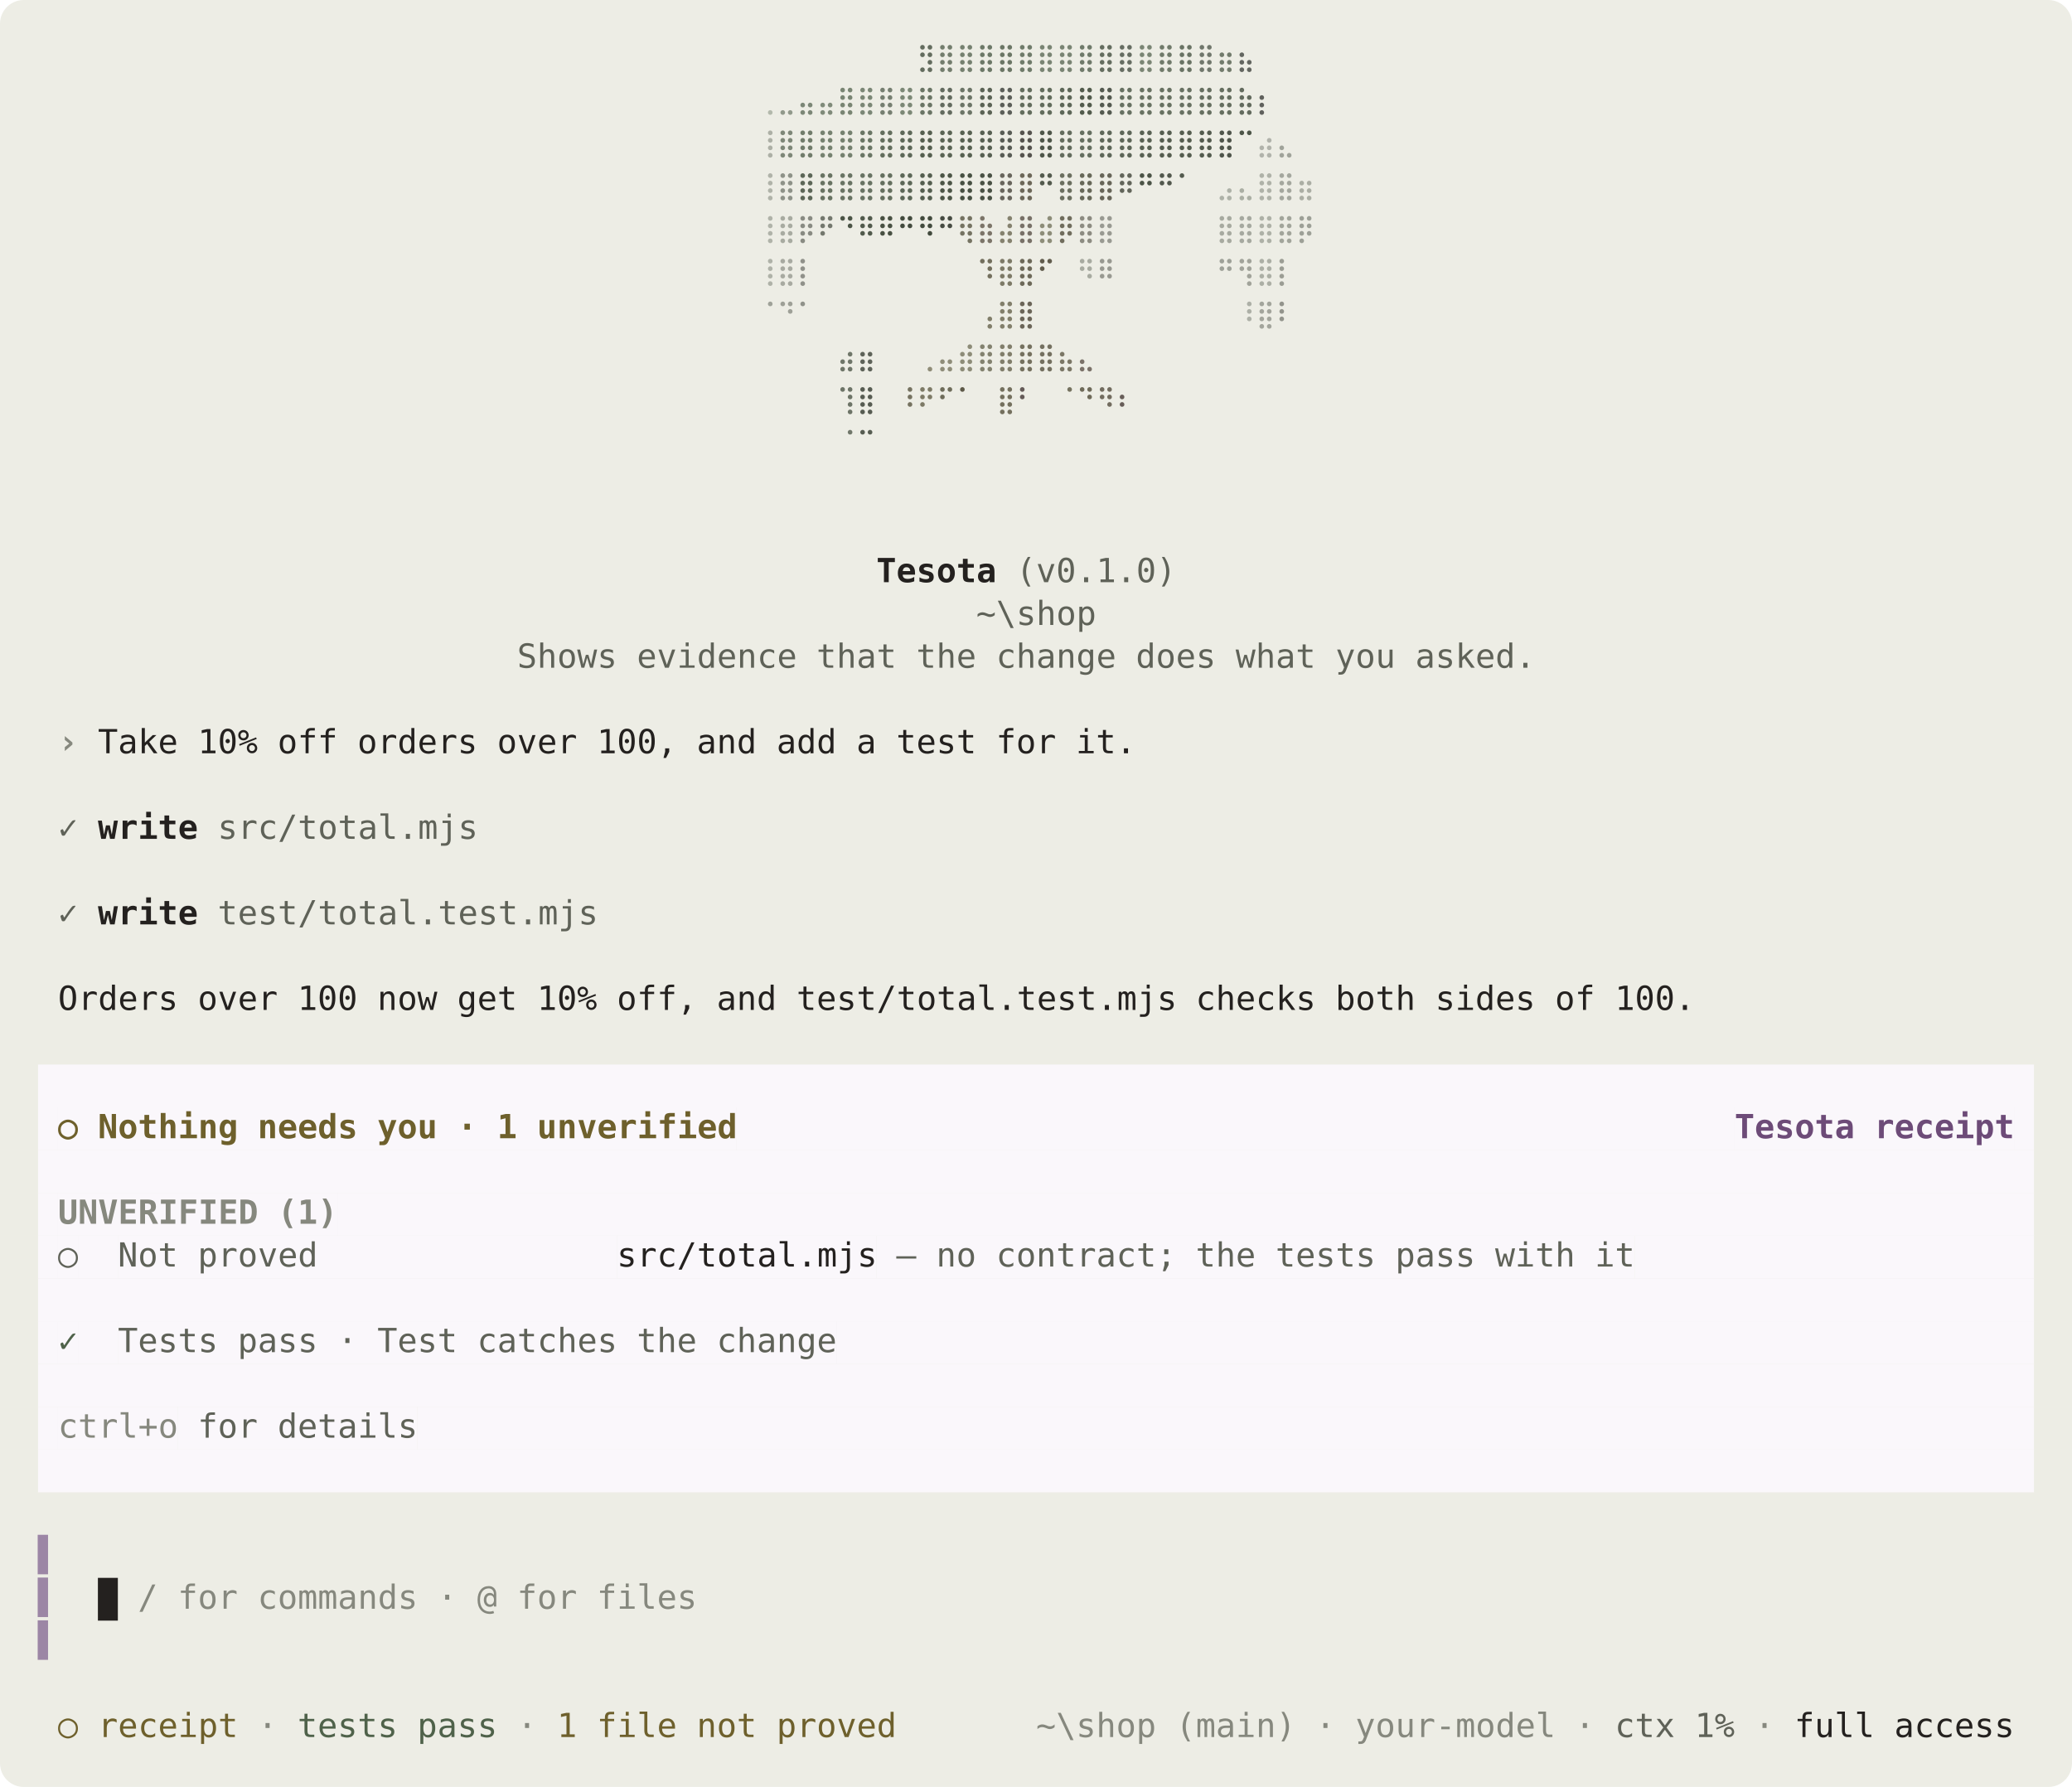
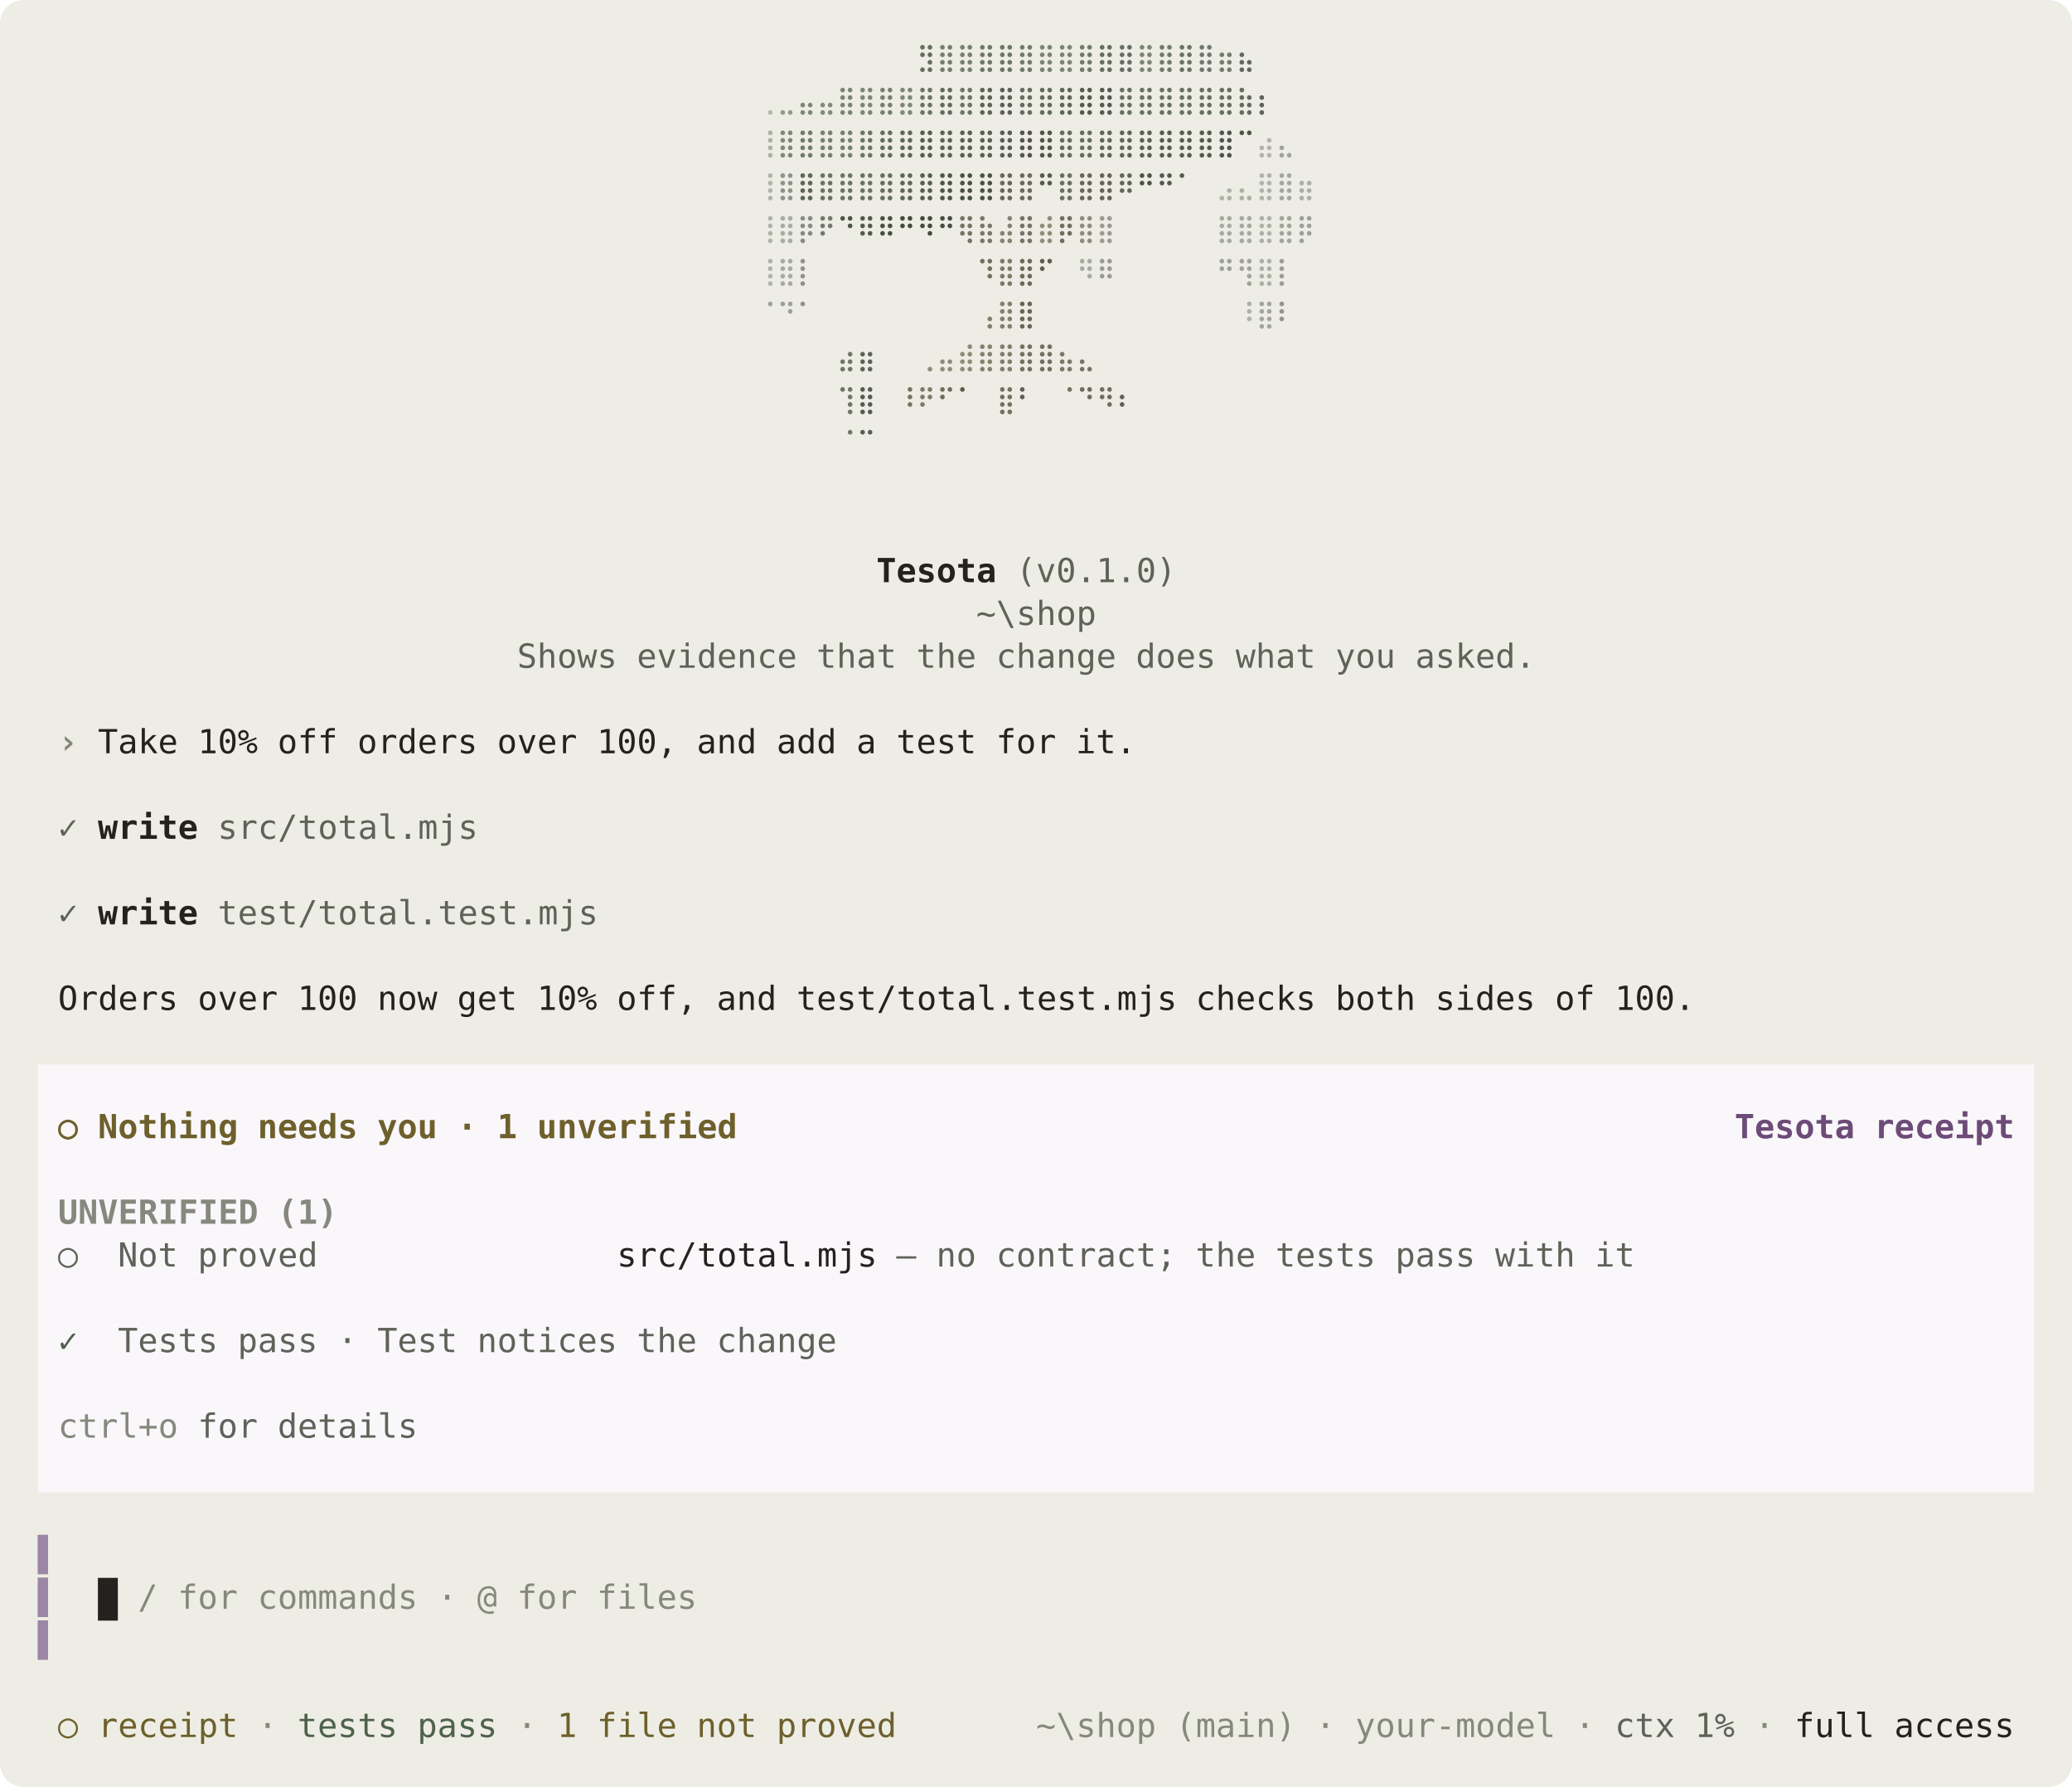
- <svg xmlns="http://www.w3.org/2000/svg" width="872" height="752" viewBox="0 0 872 752" role="img" aria-label="A verified turn in Tesota: the request, the agent's two file writes and its answer, then Tesota's receipt card saying nothing needs you, the tests pass and the new test exercises the change.">
+ <svg xmlns="http://www.w3.org/2000/svg" width="872" height="752" viewBox="0 0 872 752" role="img" aria-label="A verified turn in Tesota: the request, the agent's two file writes and its answer, then Tesota's receipt card saying nothing needs you, the tests pass and the new test notices the change.">
  <rect width="872" height="752" rx="10" fill="#edede5" />
  <rect x="16.0" y="448" width="840.0" height="18" fill="#faf7fb" />
  <rect x="16.0" y="466" width="8.4" height="18" fill="#faf7fb" />
  <rect x="24.4" y="466" width="285.6" height="18" fill="#faf7fb" />
  <rect x="310.0" y="466" width="420.0" height="18" fill="#faf7fb" />
  <rect x="730.0" y="466" width="117.6" height="18" fill="#faf7fb" />
  <rect x="847.6" y="466" width="8.4" height="18" fill="#faf7fb" />
  <rect x="16.0" y="484" width="840.0" height="18" fill="#faf7fb" />
  <rect x="16.0" y="502" width="8.4" height="18" fill="#faf7fb" />
  <rect x="24.4" y="502" width="117.6" height="18" fill="#faf7fb" />
  <rect x="142.0" y="502" width="714.0" height="18" fill="#faf7fb" />
  <rect x="16.0" y="520" width="8.4" height="18" fill="#faf7fb" />
  <rect x="24.4" y="520" width="8.4" height="18" fill="#faf7fb" />
  <rect x="32.8" y="520" width="16.8" height="18" fill="#faf7fb" />
  <rect x="49.6" y="520" width="210.0" height="18" fill="#faf7fb" />
  <rect x="259.6" y="520" width="109.2" height="18" fill="#faf7fb" />
  <rect x="368.8" y="520" width="319.2" height="18" fill="#faf7fb" />
  <rect x="688.0" y="520" width="168.0" height="18" fill="#faf7fb" />
  <rect x="16.0" y="538" width="840.0" height="18" fill="#faf7fb" />
  <rect x="16.0" y="556" width="8.4" height="18" fill="#faf7fb" />
  <rect x="24.4" y="556" width="8.4" height="18" fill="#faf7fb" />
  <rect x="32.8" y="556" width="16.8" height="18" fill="#faf7fb" />
  <rect x="49.6" y="556" width="302.4" height="18" fill="#faf7fb" />
  <rect x="352.0" y="556" width="504.0" height="18" fill="#faf7fb" />
  <rect x="16.0" y="574" width="840.0" height="18" fill="#faf7fb" />
  <rect x="16.0" y="592" width="8.4" height="18" fill="#faf7fb" />
  <rect x="24.4" y="592" width="50.4" height="18" fill="#faf7fb" />
  <rect x="74.8" y="592" width="100.8" height="18" fill="#faf7fb" />
  <rect x="175.6" y="592" width="680.4" height="18" fill="#faf7fb" />
  <rect x="16.0" y="610" width="840.0" height="18" fill="#faf7fb" />
  <rect x="41.2" y="664" width="8.4" height="18" fill="#24211f" />
  <g font-family="'Cascadia Mono', 'JetBrains Mono', Menlo, Consolas, 'DejaVu Sans Mono', monospace" font-size="14" xml:space="preserve">
    <text x="385.6" y="29" fill="#636c5e" textLength="8.4" lengthAdjust="spacingAndGlyphs">⣻</text>
    <text x="394.0" y="29" fill="#737d6d" textLength="8.4" lengthAdjust="spacingAndGlyphs">⣿</text>
    <text x="402.4" y="29" fill="#75806f" textLength="8.4" lengthAdjust="spacingAndGlyphs">⣿</text>
    <text x="410.8" y="29" fill="#6c7867" textLength="8.4" lengthAdjust="spacingAndGlyphs">⣿</text>
    <text x="419.2" y="29" fill="#6b7665" textLength="8.4" lengthAdjust="spacingAndGlyphs">⣿</text>
    <text x="427.6" y="29" fill="#6f7b6a" textLength="8.4" lengthAdjust="spacingAndGlyphs">⣿</text>
    <text x="436.0" y="29" fill="#798473" textLength="16.8" lengthAdjust="spacingAndGlyphs">⣿⣿</text>
    <text x="452.8" y="29" fill="#6f7a6a" textLength="8.4" lengthAdjust="spacingAndGlyphs">⣿</text>
    <text x="461.2" y="29" fill="#646d5f" textLength="8.4" lengthAdjust="spacingAndGlyphs">⣿</text>
    <text x="469.6" y="29" fill="#666d62" textLength="8.4" lengthAdjust="spacingAndGlyphs">⣿</text>
    <text x="478.0" y="29" fill="#7a8574" textLength="8.4" lengthAdjust="spacingAndGlyphs">⣿</text>
    <text x="486.4" y="29" fill="#707a6a" textLength="8.4" lengthAdjust="spacingAndGlyphs">⣿</text>
    <text x="494.8" y="29" fill="#697364" textLength="8.4" lengthAdjust="spacingAndGlyphs">⣿</text>
    <text x="503.2" y="29" fill="#70776c" textLength="8.4" lengthAdjust="spacingAndGlyphs">⣿</text>
    <text x="511.6" y="29" fill="#727b6c" textLength="8.4" lengthAdjust="spacingAndGlyphs">⣶</text>
    <text x="520.0" y="29" fill="#636660" textLength="8.4" lengthAdjust="spacingAndGlyphs">⣦</text>
    <text x="318.4" y="47" fill="#b3b9ac" textLength="8.4" lengthAdjust="spacingAndGlyphs">⢀</text>
    <text x="326.8" y="47" fill="#91998b" textLength="8.4" lengthAdjust="spacingAndGlyphs">⣀</text>
    <text x="335.2" y="47" fill="#7c8777" textLength="8.4" lengthAdjust="spacingAndGlyphs">⣤</text>
    <text x="343.6" y="47" fill="#808b7a" textLength="8.4" lengthAdjust="spacingAndGlyphs">⣤</text>
    <text x="352.0" y="47" fill="#798573" textLength="8.4" lengthAdjust="spacingAndGlyphs">⣿</text>
    <text x="360.4" y="47" fill="#7b8776" textLength="8.4" lengthAdjust="spacingAndGlyphs">⣿</text>
    <text x="368.8" y="47" fill="#767f71" textLength="8.4" lengthAdjust="spacingAndGlyphs">⣿</text>
    <text x="377.2" y="47" fill="#7c8876" textLength="8.4" lengthAdjust="spacingAndGlyphs">⣿</text>
    <text x="385.6" y="47" fill="#6a7565" textLength="8.4" lengthAdjust="spacingAndGlyphs">⣿</text>
    <text x="394.0" y="47" fill="#636b5f" textLength="8.4" lengthAdjust="spacingAndGlyphs">⣿</text>
    <text x="402.4" y="47" fill="#6c7567" textLength="8.4" lengthAdjust="spacingAndGlyphs">⣿</text>
    <text x="410.8" y="47" fill="#5b6355" textLength="8.4" lengthAdjust="spacingAndGlyphs">⣿</text>
    <text x="419.2" y="47" fill="#5c5f59" textLength="8.4" lengthAdjust="spacingAndGlyphs">⣿</text>
    <text x="427.6" y="47" fill="#636d5d" textLength="8.4" lengthAdjust="spacingAndGlyphs">⣿</text>
    <text x="436.0" y="47" fill="#626c5c" textLength="8.4" lengthAdjust="spacingAndGlyphs">⣿</text>
    <text x="444.4" y="47" fill="#5d6758" textLength="8.4" lengthAdjust="spacingAndGlyphs">⣿</text>
    <text x="452.8" y="47" fill="#525b4c" textLength="8.4" lengthAdjust="spacingAndGlyphs">⣿</text>
    <text x="461.2" y="47" fill="#545a50" textLength="8.4" lengthAdjust="spacingAndGlyphs">⣿</text>
    <text x="469.6" y="47" fill="#677162" textLength="8.4" lengthAdjust="spacingAndGlyphs">⣿</text>
    <text x="478.0" y="47" fill="#687262" textLength="8.4" lengthAdjust="spacingAndGlyphs">⣿</text>
    <text x="486.4" y="47" fill="#677161" textLength="8.4" lengthAdjust="spacingAndGlyphs">⣿</text>
    <text x="494.8" y="47" fill="#687162" textLength="8.4" lengthAdjust="spacingAndGlyphs">⣿</text>
    <text x="503.2" y="47" fill="#666f60" textLength="8.4" lengthAdjust="spacingAndGlyphs">⣿</text>
    <text x="511.6" y="47" fill="#656e5f" textLength="8.4" lengthAdjust="spacingAndGlyphs">⣿</text>
    <text x="520.0" y="47" fill="#636b5e" textLength="8.4" lengthAdjust="spacingAndGlyphs">⣷</text>
    <text x="528.4" y="47" fill="#60615d" textLength="8.4" lengthAdjust="spacingAndGlyphs">⡆</text>
    <text x="318.4" y="65" fill="#adb0a6" textLength="8.4" lengthAdjust="spacingAndGlyphs">⢸</text>
    <text x="326.8" y="65" fill="#7e8778" textLength="8.4" lengthAdjust="spacingAndGlyphs">⣿</text>
    <text x="335.2" y="65" fill="#717c6b" textLength="8.4" lengthAdjust="spacingAndGlyphs">⣿</text>
    <text x="343.6" y="65" fill="#768270" textLength="8.4" lengthAdjust="spacingAndGlyphs">⣿</text>
    <text x="352.0" y="65" fill="#75816f" textLength="8.4" lengthAdjust="spacingAndGlyphs">⣿</text>
    <text x="360.4" y="65" fill="#6a7665" textLength="8.4" lengthAdjust="spacingAndGlyphs">⣿</text>
    <text x="368.8" y="65" fill="#636e5d" textLength="8.4" lengthAdjust="spacingAndGlyphs">⣿</text>
    <text x="377.2" y="65" fill="#5d6858" textLength="8.4" lengthAdjust="spacingAndGlyphs">⣿</text>
    <text x="385.6" y="65" fill="#555f4f" textLength="8.4" lengthAdjust="spacingAndGlyphs">⣿</text>
    <text x="394.0" y="65" fill="#5a6454" textLength="8.4" lengthAdjust="spacingAndGlyphs">⣿</text>
    <text x="402.4" y="65" fill="#576151" textLength="8.4" lengthAdjust="spacingAndGlyphs">⣿</text>
    <text x="410.8" y="65" fill="#576052" textLength="8.4" lengthAdjust="spacingAndGlyphs">⣿</text>
    <text x="419.2" y="65" fill="#585c55" textLength="8.4" lengthAdjust="spacingAndGlyphs">⣿</text>
    <text x="427.6" y="65" fill="#55534e" textLength="8.4" lengthAdjust="spacingAndGlyphs">⣿</text>
    <text x="436.0" y="65" fill="#4e5649" textLength="8.4" lengthAdjust="spacingAndGlyphs">⣿</text>
    <text x="444.4" y="65" fill="#636c5d" textLength="8.4" lengthAdjust="spacingAndGlyphs">⣿</text>
    <text x="452.8" y="65" fill="#656f60" textLength="8.4" lengthAdjust="spacingAndGlyphs">⣿</text>
    <text x="461.2" y="65" fill="#5e6759" textLength="8.4" lengthAdjust="spacingAndGlyphs">⣿</text>
    <text x="469.6" y="65" fill="#5d6658" textLength="8.4" lengthAdjust="spacingAndGlyphs">⣿</text>
    <text x="478.0" y="65" fill="#586153" textLength="8.4" lengthAdjust="spacingAndGlyphs">⣿</text>
    <text x="486.4" y="65" fill="#555d4f" textLength="16.8" lengthAdjust="spacingAndGlyphs">⣿⣿</text>
    <text x="503.2" y="65" fill="#535b4e" textLength="8.4" lengthAdjust="spacingAndGlyphs">⣿</text>
    <text x="511.6" y="65" fill="#4f554b" textLength="8.4" lengthAdjust="spacingAndGlyphs">⣿</text>
    <text x="520.0" y="65" fill="#4d5548" textLength="8.4" lengthAdjust="spacingAndGlyphs">⠉</text>
    <text x="528.4" y="65" fill="#b1b3ab" textLength="8.4" lengthAdjust="spacingAndGlyphs">⣴</text>
    <text x="536.8" y="65" fill="#a0a39a" textLength="8.4" lengthAdjust="spacingAndGlyphs">⣄</text>
    <text x="318.4" y="83" fill="#b0b3a9" textLength="8.4" lengthAdjust="spacingAndGlyphs">⢸</text>
    <text x="326.8" y="83" fill="#8e9288" textLength="8.4" lengthAdjust="spacingAndGlyphs">⣿</text>
    <text x="335.2" y="83" fill="#5c6657" textLength="8.4" lengthAdjust="spacingAndGlyphs">⣿</text>
    <text x="343.6" y="83" fill="#687362" textLength="8.4" lengthAdjust="spacingAndGlyphs">⣿</text>
    <text x="352.0" y="83" fill="#697464" textLength="8.4" lengthAdjust="spacingAndGlyphs">⣿</text>
    <text x="360.4" y="83" fill="#687363" textLength="8.4" lengthAdjust="spacingAndGlyphs">⣿</text>
    <text x="368.8" y="83" fill="#646f5e" textLength="8.4" lengthAdjust="spacingAndGlyphs">⣿</text>
    <text x="377.2" y="83" fill="#5c6757" textLength="8.4" lengthAdjust="spacingAndGlyphs">⣿</text>
    <text x="385.6" y="83" fill="#545e4f" textLength="8.4" lengthAdjust="spacingAndGlyphs">⣿</text>
    <text x="394.0" y="83" fill="#4c5546" textLength="8.4" lengthAdjust="spacingAndGlyphs">⣿</text>
    <text x="402.4" y="83" fill="#475042" textLength="8.4" lengthAdjust="spacingAndGlyphs">⣿</text>
    <text x="410.8" y="83" fill="#495144" textLength="8.4" lengthAdjust="spacingAndGlyphs">⣿</text>
    <text x="419.2" y="83" fill="#68655c" textLength="8.4" lengthAdjust="spacingAndGlyphs">⣿</text>
    <text x="427.6" y="83" fill="#6c6758" textLength="8.4" lengthAdjust="spacingAndGlyphs">⣿</text>
    <text x="436.0" y="83" fill="#535a4d" textLength="8.4" lengthAdjust="spacingAndGlyphs">⠛</text>
    <text x="444.4" y="83" fill="#6b6f5f" textLength="8.4" lengthAdjust="spacingAndGlyphs">⣿</text>
    <text x="452.8" y="83" fill="#676858" textLength="8.4" lengthAdjust="spacingAndGlyphs">⣿</text>
    <text x="461.2" y="83" fill="#676558" textLength="8.4" lengthAdjust="spacingAndGlyphs">⣿</text>
    <text x="469.6" y="83" fill="#62655a" textLength="8.4" lengthAdjust="spacingAndGlyphs">⠿</text>
    <text x="478.0" y="83" fill="#4b5346" textLength="8.4" lengthAdjust="spacingAndGlyphs">⠛</text>
    <text x="486.4" y="83" fill="#52584d" textLength="8.4" lengthAdjust="spacingAndGlyphs">⠛</text>
    <text x="494.8" y="83" fill="#535a4e" textLength="8.4" lengthAdjust="spacingAndGlyphs">⠁</text>
    <text x="511.6" y="83" fill="#aeb2a8" textLength="8.4" lengthAdjust="spacingAndGlyphs">⣠</text>
    <text x="520.0" y="83" fill="#abafa4" textLength="8.4" lengthAdjust="spacingAndGlyphs">⣄</text>
    <text x="528.4" y="83" fill="#afb2a8" textLength="8.4" lengthAdjust="spacingAndGlyphs">⣿</text>
    <text x="536.8" y="83" fill="#a4a79e" textLength="8.4" lengthAdjust="spacingAndGlyphs">⣿</text>
    <text x="545.2" y="83" fill="#abaea4" textLength="8.4" lengthAdjust="spacingAndGlyphs">⣶</text>
    <text x="318.4" y="101" fill="#b0b3a9" textLength="8.4" lengthAdjust="spacingAndGlyphs">⢸</text>
    <text x="326.8" y="101" fill="#a8aba1" textLength="8.4" lengthAdjust="spacingAndGlyphs">⣿</text>
    <text x="335.2" y="101" fill="#898b83" textLength="8.4" lengthAdjust="spacingAndGlyphs">⡿</text>
    <text x="343.6" y="101" fill="#74786e" textLength="8.4" lengthAdjust="spacingAndGlyphs">⠟</text>
    <text x="352.0" y="101" fill="#4b5446" textLength="8.4" lengthAdjust="spacingAndGlyphs">⠙</text>
    <text x="360.4" y="101" fill="#515a4c" textLength="8.4" lengthAdjust="spacingAndGlyphs">⠿</text>
    <text x="368.8" y="101" fill="#485042" textLength="8.4" lengthAdjust="spacingAndGlyphs">⠿</text>
    <text x="377.2" y="101" fill="#424a3d" textLength="16.8" lengthAdjust="spacingAndGlyphs">⠛⠻</text>
    <text x="394.0" y="101" fill="#464b42" textLength="8.4" lengthAdjust="spacingAndGlyphs">⠛</text>
    <text x="402.4" y="101" fill="#757362" textLength="8.4" lengthAdjust="spacingAndGlyphs">⢿</text>
    <text x="410.8" y="101" fill="#7c7569" textLength="8.4" lengthAdjust="spacingAndGlyphs">⣷</text>
    <text x="419.2" y="101" fill="#85826f" textLength="8.4" lengthAdjust="spacingAndGlyphs">⣼</text>
    <text x="427.6" y="101" fill="#787168" textLength="8.4" lengthAdjust="spacingAndGlyphs">⣿</text>
    <text x="436.0" y="101" fill="#8d8d79" textLength="8.4" lengthAdjust="spacingAndGlyphs">⣾</text>
    <text x="444.4" y="101" fill="#706d5d" textLength="8.4" lengthAdjust="spacingAndGlyphs">⡿</text>
    <text x="452.8" y="101" fill="#8d8c82" textLength="8.4" lengthAdjust="spacingAndGlyphs">⣿</text>
    <text x="461.2" y="101" fill="#999a92" textLength="8.4" lengthAdjust="spacingAndGlyphs">⣿</text>
    <text x="511.6" y="101" fill="#a7aaa0" textLength="8.4" lengthAdjust="spacingAndGlyphs">⣿</text>
    <text x="520.0" y="101" fill="#a6a9a0" textLength="8.4" lengthAdjust="spacingAndGlyphs">⣿</text>
    <text x="528.4" y="101" fill="#aeb1a7" textLength="8.4" lengthAdjust="spacingAndGlyphs">⣿</text>
    <text x="536.8" y="101" fill="#a2a59b" textLength="8.4" lengthAdjust="spacingAndGlyphs">⣿</text>
    <text x="545.2" y="101" fill="#9da097" textLength="8.4" lengthAdjust="spacingAndGlyphs">⡿</text>
    <text x="318.4" y="119" fill="#afb2a8" textLength="8.4" lengthAdjust="spacingAndGlyphs">⢸</text>
    <text x="326.8" y="119" fill="#a8aaa1" textLength="8.4" lengthAdjust="spacingAndGlyphs">⣿</text>
    <text x="335.2" y="119" fill="#90918a" textLength="8.4" lengthAdjust="spacingAndGlyphs">⡇</text>
    <text x="410.8" y="119" fill="#736f5d" textLength="8.4" lengthAdjust="spacingAndGlyphs">⠹</text>
    <text x="419.2" y="119" fill="#7d7a67" textLength="8.4" lengthAdjust="spacingAndGlyphs">⣿</text>
    <text x="427.6" y="119" fill="#6d6959" textLength="8.4" lengthAdjust="spacingAndGlyphs">⣿</text>
    <text x="436.0" y="119" fill="#615c4d" textLength="8.4" lengthAdjust="spacingAndGlyphs">⠋</text>
    <text x="452.8" y="119" fill="#a8aba1" textLength="8.4" lengthAdjust="spacingAndGlyphs">⠻</text>
    <text x="461.2" y="119" fill="#989991" textLength="8.4" lengthAdjust="spacingAndGlyphs">⠿</text>
    <text x="511.6" y="119" fill="#9ea198" textLength="8.4" lengthAdjust="spacingAndGlyphs">⠛</text>
    <text x="520.0" y="119" fill="#a1a39a" textLength="8.4" lengthAdjust="spacingAndGlyphs">⢻</text>
    <text x="528.4" y="119" fill="#acafa5" textLength="8.4" lengthAdjust="spacingAndGlyphs">⣿</text>
    <text x="536.8" y="119" fill="#9b9d94" textLength="8.4" lengthAdjust="spacingAndGlyphs">⡇</text>
    <text x="318.4" y="137" fill="#9fa299" textLength="8.4" lengthAdjust="spacingAndGlyphs">⠈</text>
    <text x="326.8" y="137" fill="#9ea097" textLength="8.4" lengthAdjust="spacingAndGlyphs">⠙</text>
    <text x="335.2" y="137" fill="#90928a" textLength="8.4" lengthAdjust="spacingAndGlyphs">⠁</text>
    <text x="410.8" y="137" fill="#817e6a" textLength="8.4" lengthAdjust="spacingAndGlyphs">⢠</text>
    <text x="419.2" y="137" fill="#827f6b" textLength="8.4" lengthAdjust="spacingAndGlyphs">⣿</text>
    <text x="427.6" y="137" fill="#6b6558" textLength="8.4" lengthAdjust="spacingAndGlyphs">⣿</text>
    <text x="520.0" y="137" fill="#adb0a7" textLength="8.4" lengthAdjust="spacingAndGlyphs">⠸</text>
    <text x="528.4" y="137" fill="#a3a59c" textLength="8.4" lengthAdjust="spacingAndGlyphs">⣿</text>
    <text x="536.8" y="137" fill="#93948c" textLength="8.4" lengthAdjust="spacingAndGlyphs">⠇</text>
    <text x="352.0" y="155" fill="#6f7669" textLength="8.4" lengthAdjust="spacingAndGlyphs">⣴</text>
    <text x="360.4" y="155" fill="#5e6359" textLength="8.4" lengthAdjust="spacingAndGlyphs">⣶</text>
    <text x="385.6" y="155" fill="#8f8c77" textLength="8.4" lengthAdjust="spacingAndGlyphs">⢀</text>
    <text x="394.0" y="155" fill="#8f8d79" textLength="8.4" lengthAdjust="spacingAndGlyphs">⣤</text>
    <text x="402.4" y="155" fill="#8d8c78" textLength="8.4" lengthAdjust="spacingAndGlyphs">⣾</text>
    <text x="410.8" y="155" fill="#83826f" textLength="8.4" lengthAdjust="spacingAndGlyphs">⣿</text>
    <text x="419.2" y="155" fill="#817e6b" textLength="8.4" lengthAdjust="spacingAndGlyphs">⣿</text>
    <text x="427.6" y="155" fill="#75715f" textLength="8.4" lengthAdjust="spacingAndGlyphs">⣿</text>
    <text x="436.0" y="155" fill="#747060" textLength="8.4" lengthAdjust="spacingAndGlyphs">⣿</text>
    <text x="444.4" y="155" fill="#7b7766" textLength="8.4" lengthAdjust="spacingAndGlyphs">⣦</text>
    <text x="452.8" y="155" fill="#7b7269" textLength="8.4" lengthAdjust="spacingAndGlyphs">⣄</text>
    <text x="352.0" y="173" fill="#6d7467" textLength="8.4" lengthAdjust="spacingAndGlyphs">⢹</text>
    <text x="360.4" y="173" fill="#575c52" textLength="8.4" lengthAdjust="spacingAndGlyphs">⣿</text>
    <text x="377.2" y="173" fill="#757260" textLength="8.4" lengthAdjust="spacingAndGlyphs">⠸</text>
    <text x="385.6" y="173" fill="#7d7a66" textLength="8.4" lengthAdjust="spacingAndGlyphs">⠟</text>
    <text x="394.0" y="173" fill="#6e6c5a" textLength="8.4" lengthAdjust="spacingAndGlyphs">⠋</text>
    <text x="402.4" y="173" fill="#5d5948" textLength="8.4" lengthAdjust="spacingAndGlyphs">⠁</text>
    <text x="419.2" y="173" fill="#74705e" textLength="8.4" lengthAdjust="spacingAndGlyphs">⣿</text>
    <text x="427.6" y="173" fill="#645a57" textLength="8.4" lengthAdjust="spacingAndGlyphs">⠃</text>
    <text x="444.4" y="173" fill="#75725f" textLength="8.4" lengthAdjust="spacingAndGlyphs">⠈</text>
    <text x="452.8" y="173" fill="#6e6a59" textLength="8.4" lengthAdjust="spacingAndGlyphs">⠙</text>
    <text x="461.2" y="173" fill="#726c5f" textLength="8.4" lengthAdjust="spacingAndGlyphs">⠻</text>
    <text x="469.6" y="173" fill="#675d58" textLength="8.4" lengthAdjust="spacingAndGlyphs">⠆</text>
    <text x="352.0" y="191" fill="#71786b" textLength="8.4" lengthAdjust="spacingAndGlyphs">⠈</text>
    <text x="360.4" y="191" fill="#575d52" textLength="8.4" lengthAdjust="spacingAndGlyphs">⠉</text>
    <text x="368.8" y="245" fill="#24211f" font-weight="bold" textLength="50.4" lengthAdjust="spacingAndGlyphs">Tesota</text>
    <text x="427.6" y="245" fill="#5f6258" textLength="67.2" lengthAdjust="spacingAndGlyphs">(v0.1.0)</text>
    <text x="410.8" y="263" fill="#5f6258" textLength="50.4" lengthAdjust="spacingAndGlyphs">~\shop</text>
    <text x="217.6" y="281" fill="#5f6258" textLength="42.0" lengthAdjust="spacingAndGlyphs">Shows</text>
    <text x="268.0" y="281" fill="#5f6258" textLength="67.2" lengthAdjust="spacingAndGlyphs">evidence</text>
    <text x="343.6" y="281" fill="#5f6258" textLength="33.6" lengthAdjust="spacingAndGlyphs">that</text>
    <text x="385.6" y="281" fill="#5f6258" textLength="25.2" lengthAdjust="spacingAndGlyphs">the</text>
    <text x="419.2" y="281" fill="#5f6258" textLength="50.4" lengthAdjust="spacingAndGlyphs">change</text>
    <text x="478.0" y="281" fill="#5f6258" textLength="33.6" lengthAdjust="spacingAndGlyphs">does</text>
    <text x="520.0" y="281" fill="#5f6258" textLength="33.6" lengthAdjust="spacingAndGlyphs">what</text>
    <text x="562.0" y="281" fill="#5f6258" textLength="25.2" lengthAdjust="spacingAndGlyphs">you</text>
    <text x="595.6" y="281" fill="#5f6258" textLength="50.4" lengthAdjust="spacingAndGlyphs">asked.</text>
    <text x="24.4" y="317" fill="#86887e" font-weight="bold" textLength="8.4" lengthAdjust="spacingAndGlyphs">›</text>
    <text x="41.2" y="317" fill="#24211f" textLength="33.6" lengthAdjust="spacingAndGlyphs">Take</text>
    <text x="83.2" y="317" fill="#24211f" textLength="25.2" lengthAdjust="spacingAndGlyphs">10%</text>
    <text x="116.8" y="317" fill="#24211f" textLength="25.2" lengthAdjust="spacingAndGlyphs">off</text>
    <text x="150.4" y="317" fill="#24211f" textLength="50.4" lengthAdjust="spacingAndGlyphs">orders</text>
    <text x="209.2" y="317" fill="#24211f" textLength="33.6" lengthAdjust="spacingAndGlyphs">over</text>
    <text x="251.2" y="317" fill="#24211f" textLength="33.6" lengthAdjust="spacingAndGlyphs">100,</text>
    <text x="293.2" y="317" fill="#24211f" textLength="25.2" lengthAdjust="spacingAndGlyphs">and</text>
    <text x="326.8" y="317" fill="#24211f" textLength="25.2" lengthAdjust="spacingAndGlyphs">add</text>
    <text x="360.4" y="317" fill="#24211f" textLength="8.4" lengthAdjust="spacingAndGlyphs">a</text>
    <text x="377.2" y="317" fill="#24211f" textLength="33.6" lengthAdjust="spacingAndGlyphs">test</text>
    <text x="419.2" y="317" fill="#24211f" textLength="25.2" lengthAdjust="spacingAndGlyphs">for</text>
    <text x="452.8" y="317" fill="#24211f" textLength="25.2" lengthAdjust="spacingAndGlyphs">it.</text>
    <text x="24.4" y="353" fill="#5f6258" textLength="8.4" lengthAdjust="spacingAndGlyphs">✓</text>
    <text x="41.2" y="353" fill="#24211f" font-weight="bold" textLength="42.0" lengthAdjust="spacingAndGlyphs">write</text>
    <text x="91.6" y="353" fill="#5f6258" textLength="109.2" lengthAdjust="spacingAndGlyphs">src/total.mjs</text>
    <text x="24.4" y="389" fill="#5f6258" textLength="8.4" lengthAdjust="spacingAndGlyphs">✓</text>
    <text x="41.2" y="389" fill="#24211f" font-weight="bold" textLength="42.0" lengthAdjust="spacingAndGlyphs">write</text>
    <text x="91.6" y="389" fill="#5f6258" textLength="159.6" lengthAdjust="spacingAndGlyphs">test/total.test.mjs</text>
    <text x="24.4" y="425" fill="#24211f" textLength="50.4" lengthAdjust="spacingAndGlyphs">Orders</text>
    <text x="83.2" y="425" fill="#24211f" textLength="33.6" lengthAdjust="spacingAndGlyphs">over</text>
    <text x="125.2" y="425" fill="#24211f" textLength="25.2" lengthAdjust="spacingAndGlyphs">100</text>
    <text x="158.8" y="425" fill="#24211f" textLength="25.2" lengthAdjust="spacingAndGlyphs">now</text>
    <text x="192.4" y="425" fill="#24211f" textLength="25.2" lengthAdjust="spacingAndGlyphs">get</text>
    <text x="226.0" y="425" fill="#24211f" textLength="25.2" lengthAdjust="spacingAndGlyphs">10%</text>
    <text x="259.6" y="425" fill="#24211f" textLength="33.6" lengthAdjust="spacingAndGlyphs">off,</text>
    <text x="301.6" y="425" fill="#24211f" textLength="25.2" lengthAdjust="spacingAndGlyphs">and</text>
    <text x="335.2" y="425" fill="#24211f" textLength="159.6" lengthAdjust="spacingAndGlyphs">test/total.test.mjs</text>
    <text x="503.2" y="425" fill="#24211f" textLength="50.4" lengthAdjust="spacingAndGlyphs">checks</text>
    <text x="562.0" y="425" fill="#24211f" textLength="33.6" lengthAdjust="spacingAndGlyphs">both</text>
    <text x="604.0" y="425" fill="#24211f" textLength="42.0" lengthAdjust="spacingAndGlyphs">sides</text>
    <text x="654.4" y="425" fill="#24211f" textLength="16.8" lengthAdjust="spacingAndGlyphs">of</text>
    <text x="679.6" y="425" fill="#24211f" textLength="33.6" lengthAdjust="spacingAndGlyphs">100.</text>
    <text x="24.4" y="479" fill="#6e602c" font-weight="bold" textLength="8.4" lengthAdjust="spacingAndGlyphs">○</text>
    <text x="41.2" y="479" fill="#6e602c" font-weight="bold" textLength="58.8" lengthAdjust="spacingAndGlyphs">Nothing</text>
    <text x="108.4" y="479" fill="#6e602c" font-weight="bold" textLength="42.0" lengthAdjust="spacingAndGlyphs">needs</text>
    <text x="158.8" y="479" fill="#6e602c" font-weight="bold" textLength="25.2" lengthAdjust="spacingAndGlyphs">you</text>
    <text x="192.4" y="479" fill="#6e602c" font-weight="bold" textLength="8.4" lengthAdjust="spacingAndGlyphs">·</text>
    <text x="209.2" y="479" fill="#6e602c" font-weight="bold" textLength="8.4" lengthAdjust="spacingAndGlyphs">1</text>
    <text x="226.0" y="479" fill="#6e602c" font-weight="bold" textLength="84.0" lengthAdjust="spacingAndGlyphs">unverified</text>
    <text x="730.0" y="479" fill="#6d4b78" font-weight="bold" textLength="50.4" lengthAdjust="spacingAndGlyphs">Tesota</text>
    <text x="788.8" y="479" fill="#6d4b78" font-weight="bold" textLength="58.8" lengthAdjust="spacingAndGlyphs">receipt</text>
    <text x="24.4" y="515" fill="#86887e" font-weight="bold" textLength="84.0" lengthAdjust="spacingAndGlyphs">UNVERIFIED</text>
    <text x="116.8" y="515" fill="#86887e" font-weight="bold" textLength="25.2" lengthAdjust="spacingAndGlyphs">(1)</text>
    <text x="24.4" y="533" fill="#5f6258" textLength="8.4" lengthAdjust="spacingAndGlyphs">○</text>
    <text x="49.6" y="533" fill="#5f6258" textLength="25.2" lengthAdjust="spacingAndGlyphs">Not</text>
    <text x="83.2" y="533" fill="#5f6258" textLength="50.4" lengthAdjust="spacingAndGlyphs">proved</text>
    <text x="259.6" y="533" fill="#24211f" textLength="109.2" lengthAdjust="spacingAndGlyphs">src/total.mjs</text>
    <text x="377.2" y="533" fill="#5f6258" textLength="8.4" lengthAdjust="spacingAndGlyphs">—</text>
    <text x="394.0" y="533" fill="#5f6258" textLength="16.8" lengthAdjust="spacingAndGlyphs">no</text>
    <text x="419.2" y="533" fill="#5f6258" textLength="75.6" lengthAdjust="spacingAndGlyphs">contract;</text>
    <text x="503.2" y="533" fill="#5f6258" textLength="25.2" lengthAdjust="spacingAndGlyphs">the</text>
    <text x="536.8" y="533" fill="#5f6258" textLength="42.0" lengthAdjust="spacingAndGlyphs">tests</text>
    <text x="587.2" y="533" fill="#5f6258" textLength="33.6" lengthAdjust="spacingAndGlyphs">pass</text>
    <text x="629.2" y="533" fill="#5f6258" textLength="33.6" lengthAdjust="spacingAndGlyphs">with</text>
    <text x="671.2" y="533" fill="#5f6258" textLength="16.8" lengthAdjust="spacingAndGlyphs">it</text>
    <text x="24.4" y="569" fill="#4f624a" textLength="8.4" lengthAdjust="spacingAndGlyphs">✓</text>
    <text x="49.6" y="569" fill="#5f6258" textLength="42.0" lengthAdjust="spacingAndGlyphs">Tests</text>
    <text x="100.0" y="569" fill="#5f6258" textLength="33.6" lengthAdjust="spacingAndGlyphs">pass</text>
    <text x="142.0" y="569" fill="#5f6258" textLength="8.4" lengthAdjust="spacingAndGlyphs">·</text>
    <text x="158.8" y="569" fill="#5f6258" textLength="33.6" lengthAdjust="spacingAndGlyphs">Test</text>
-     <text x="200.8" y="569" fill="#5f6258" textLength="58.8" lengthAdjust="spacingAndGlyphs">catches</text>
+     <text x="200.8" y="569" fill="#5f6258" textLength="58.8" lengthAdjust="spacingAndGlyphs">notices</text>
    <text x="268.0" y="569" fill="#5f6258" textLength="25.2" lengthAdjust="spacingAndGlyphs">the</text>
    <text x="301.6" y="569" fill="#5f6258" textLength="50.4" lengthAdjust="spacingAndGlyphs">change</text>
    <text x="24.4" y="605" fill="#86887e" textLength="50.4" lengthAdjust="spacingAndGlyphs">ctrl+o</text>
    <text x="83.2" y="605" fill="#5f6258" textLength="25.2" lengthAdjust="spacingAndGlyphs">for</text>
    <text x="116.8" y="605" fill="#5f6258" textLength="58.8" lengthAdjust="spacingAndGlyphs">details</text>
    <text x="16.0" y="659" fill="#9c86a5" textLength="8.4" lengthAdjust="spacingAndGlyphs">▌</text>
    <text x="16.0" y="677" fill="#9c86a5" textLength="8.4" lengthAdjust="spacingAndGlyphs">▌</text>
    <text x="58.0" y="677" fill="#86887e" textLength="8.4" lengthAdjust="spacingAndGlyphs">/</text>
    <text x="74.8" y="677" fill="#86887e" textLength="25.2" lengthAdjust="spacingAndGlyphs">for</text>
    <text x="108.4" y="677" fill="#86887e" textLength="67.2" lengthAdjust="spacingAndGlyphs">commands</text>
    <text x="184.0" y="677" fill="#86887e" textLength="8.4" lengthAdjust="spacingAndGlyphs">·</text>
    <text x="200.8" y="677" fill="#86887e" textLength="8.4" lengthAdjust="spacingAndGlyphs">@</text>
    <text x="217.6" y="677" fill="#86887e" textLength="25.2" lengthAdjust="spacingAndGlyphs">for</text>
    <text x="251.2" y="677" fill="#86887e" textLength="42.0" lengthAdjust="spacingAndGlyphs">files</text>
    <text x="16.0" y="695" fill="#9c86a5" textLength="8.4" lengthAdjust="spacingAndGlyphs">▌</text>
    <text x="24.4" y="731" fill="#6e602c" textLength="8.4" lengthAdjust="spacingAndGlyphs">○</text>
    <text x="41.2" y="731" fill="#6e602c" textLength="58.8" lengthAdjust="spacingAndGlyphs">receipt</text>
    <text x="108.4" y="731" fill="#86887e" textLength="8.4" lengthAdjust="spacingAndGlyphs">·</text>
    <text x="125.2" y="731" fill="#4f624a" textLength="42.0" lengthAdjust="spacingAndGlyphs">tests</text>
    <text x="175.6" y="731" fill="#4f624a" textLength="33.6" lengthAdjust="spacingAndGlyphs">pass</text>
    <text x="217.6" y="731" fill="#86887e" textLength="8.4" lengthAdjust="spacingAndGlyphs">·</text>
    <text x="234.4" y="731" fill="#6e602c" textLength="8.4" lengthAdjust="spacingAndGlyphs">1</text>
    <text x="251.2" y="731" fill="#6e602c" textLength="33.6" lengthAdjust="spacingAndGlyphs">file</text>
    <text x="293.2" y="731" fill="#6e602c" textLength="25.2" lengthAdjust="spacingAndGlyphs">not</text>
    <text x="326.8" y="731" fill="#6e602c" textLength="50.4" lengthAdjust="spacingAndGlyphs">proved</text>
    <text x="436.0" y="731" fill="#86887e" textLength="50.4" lengthAdjust="spacingAndGlyphs">~\shop</text>
    <text x="494.8" y="731" fill="#86887e" textLength="50.4" lengthAdjust="spacingAndGlyphs">(main)</text>
    <text x="553.6" y="731" fill="#86887e" textLength="8.4" lengthAdjust="spacingAndGlyphs">·</text>
    <text x="570.4" y="731" fill="#86887e" textLength="84.0" lengthAdjust="spacingAndGlyphs">your-model</text>
    <text x="662.8" y="731" fill="#86887e" textLength="8.4" lengthAdjust="spacingAndGlyphs">·</text>
    <text x="679.6" y="731" fill="#5f6258" textLength="25.2" lengthAdjust="spacingAndGlyphs">ctx</text>
    <text x="713.2" y="731" fill="#5f6258" textLength="16.8" lengthAdjust="spacingAndGlyphs">1%</text>
    <text x="738.4" y="731" fill="#86887e" textLength="8.4" lengthAdjust="spacingAndGlyphs">·</text>
    <text x="755.2" y="731" fill="#24211f" textLength="33.6" lengthAdjust="spacingAndGlyphs">full</text>
    <text x="797.2" y="731" fill="#24211f" textLength="50.4" lengthAdjust="spacingAndGlyphs">access</text>
  </g>
</svg>
